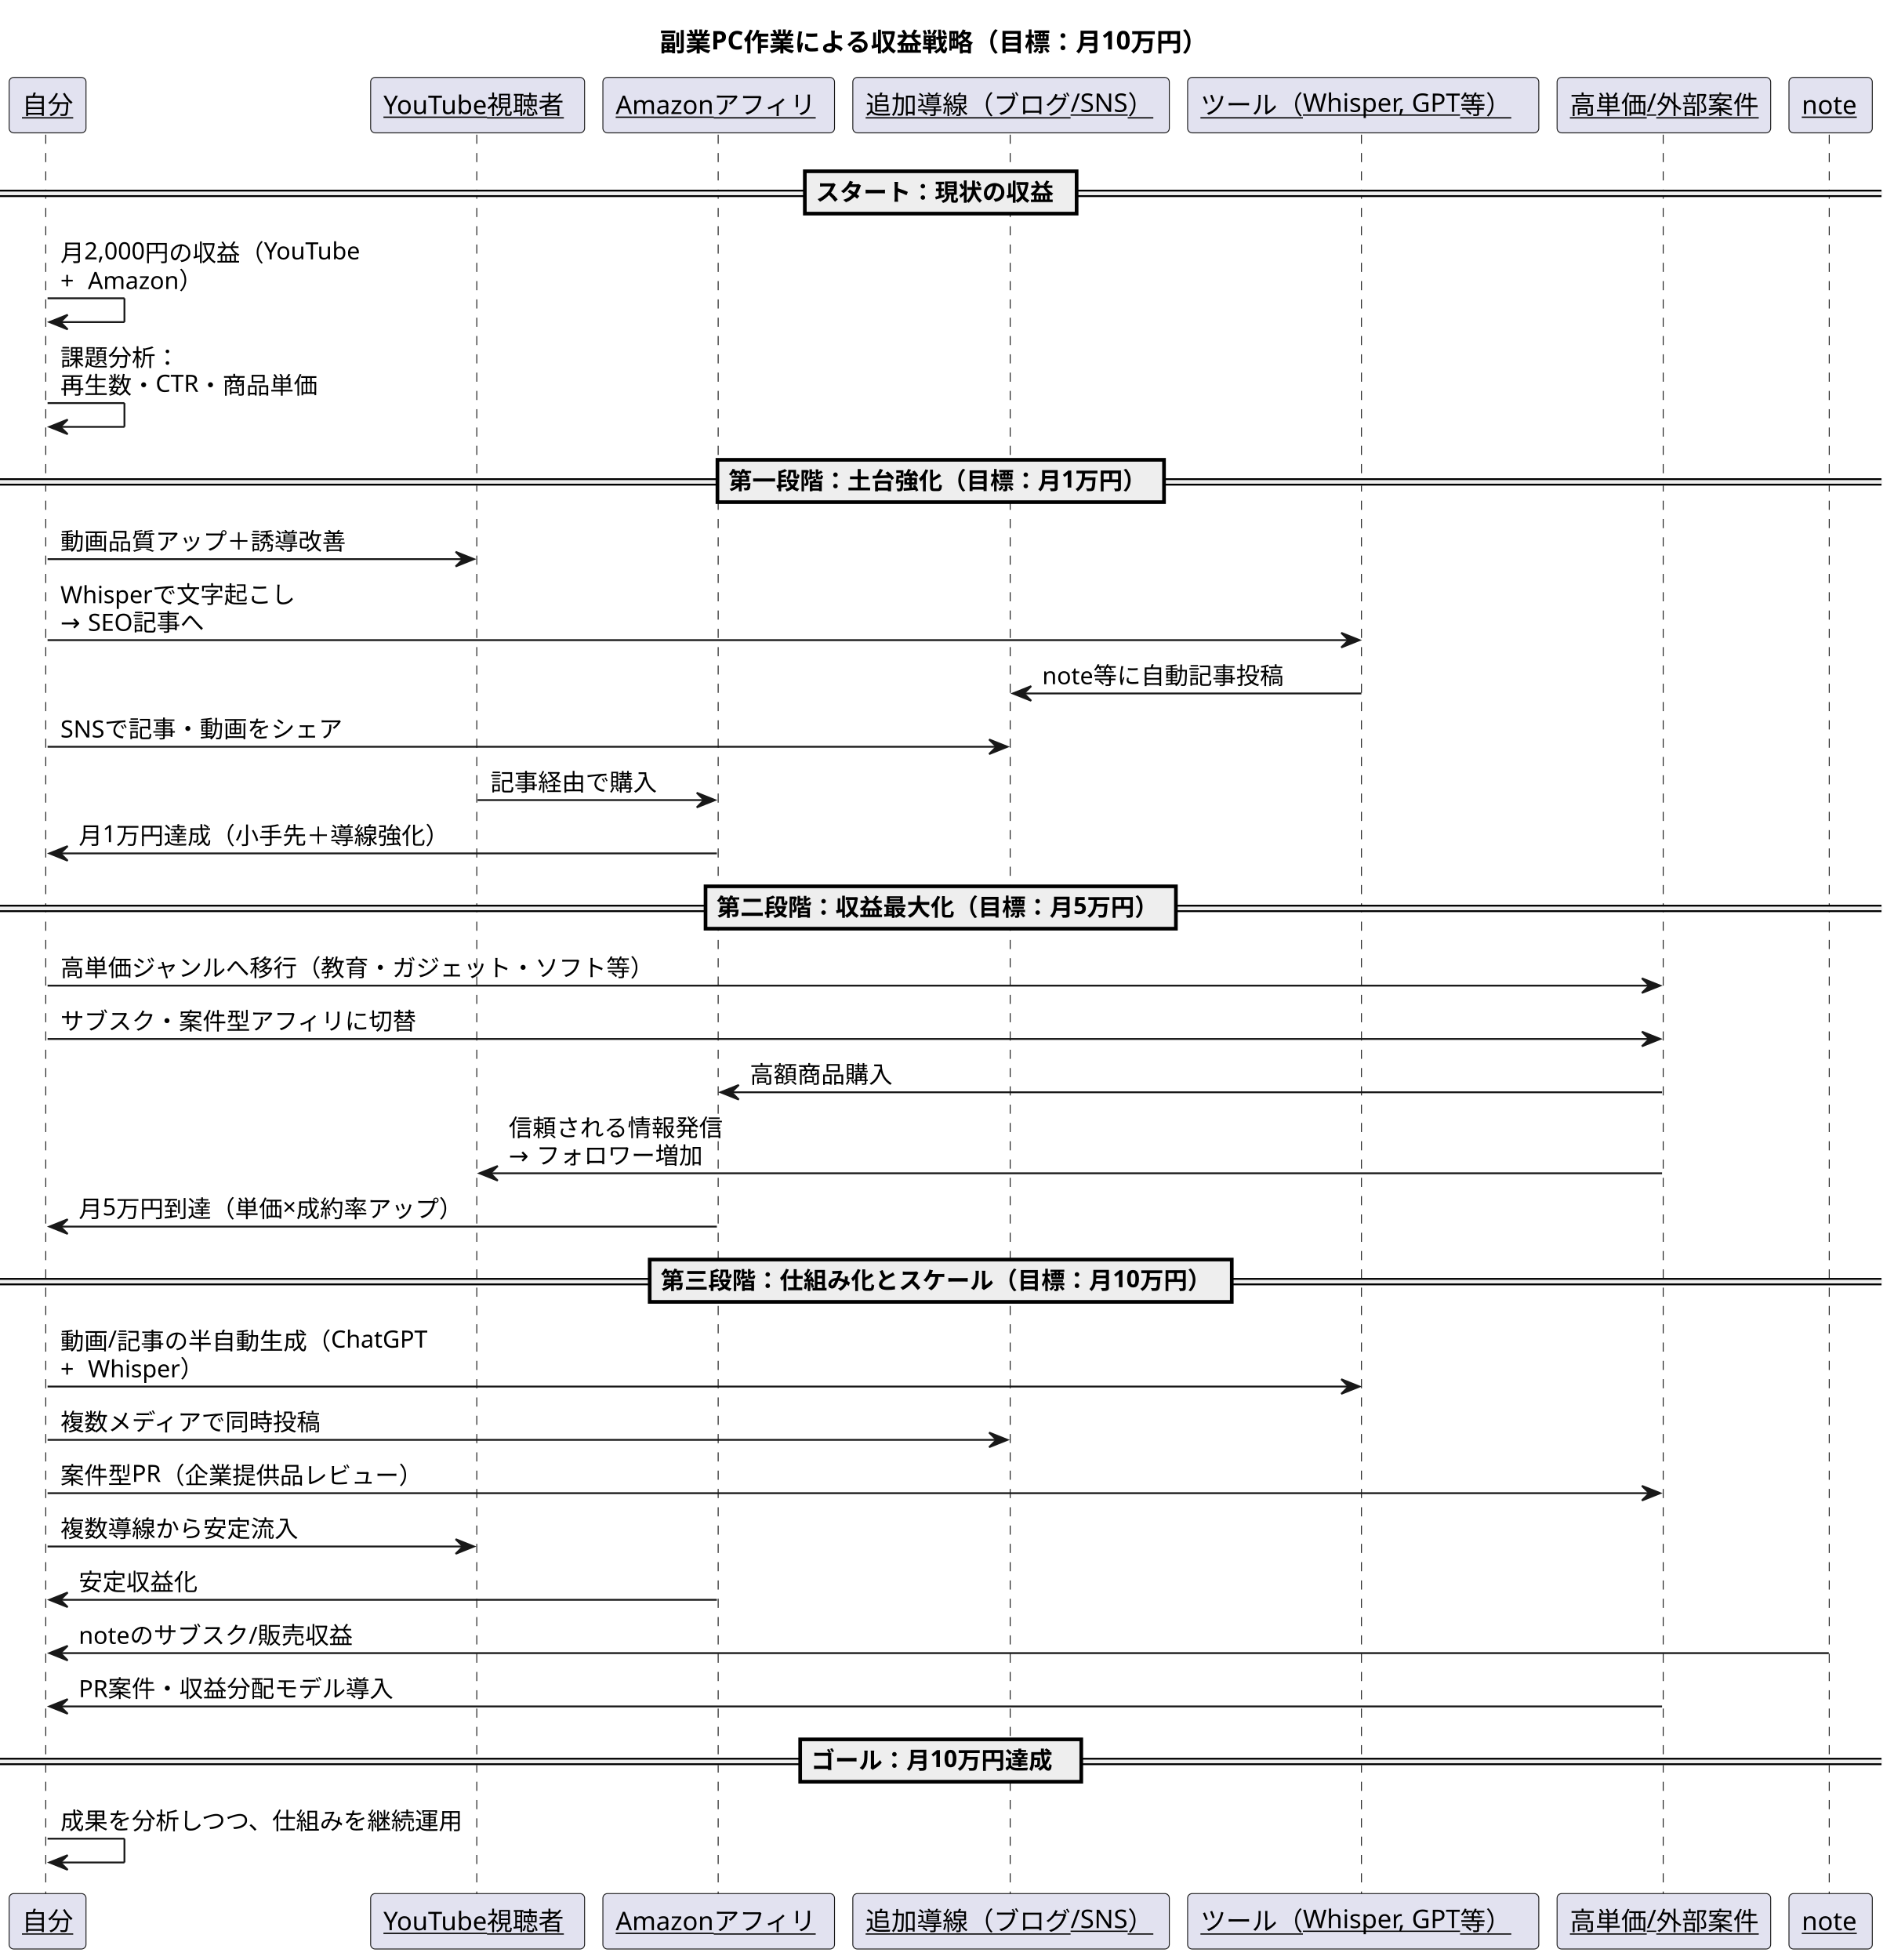
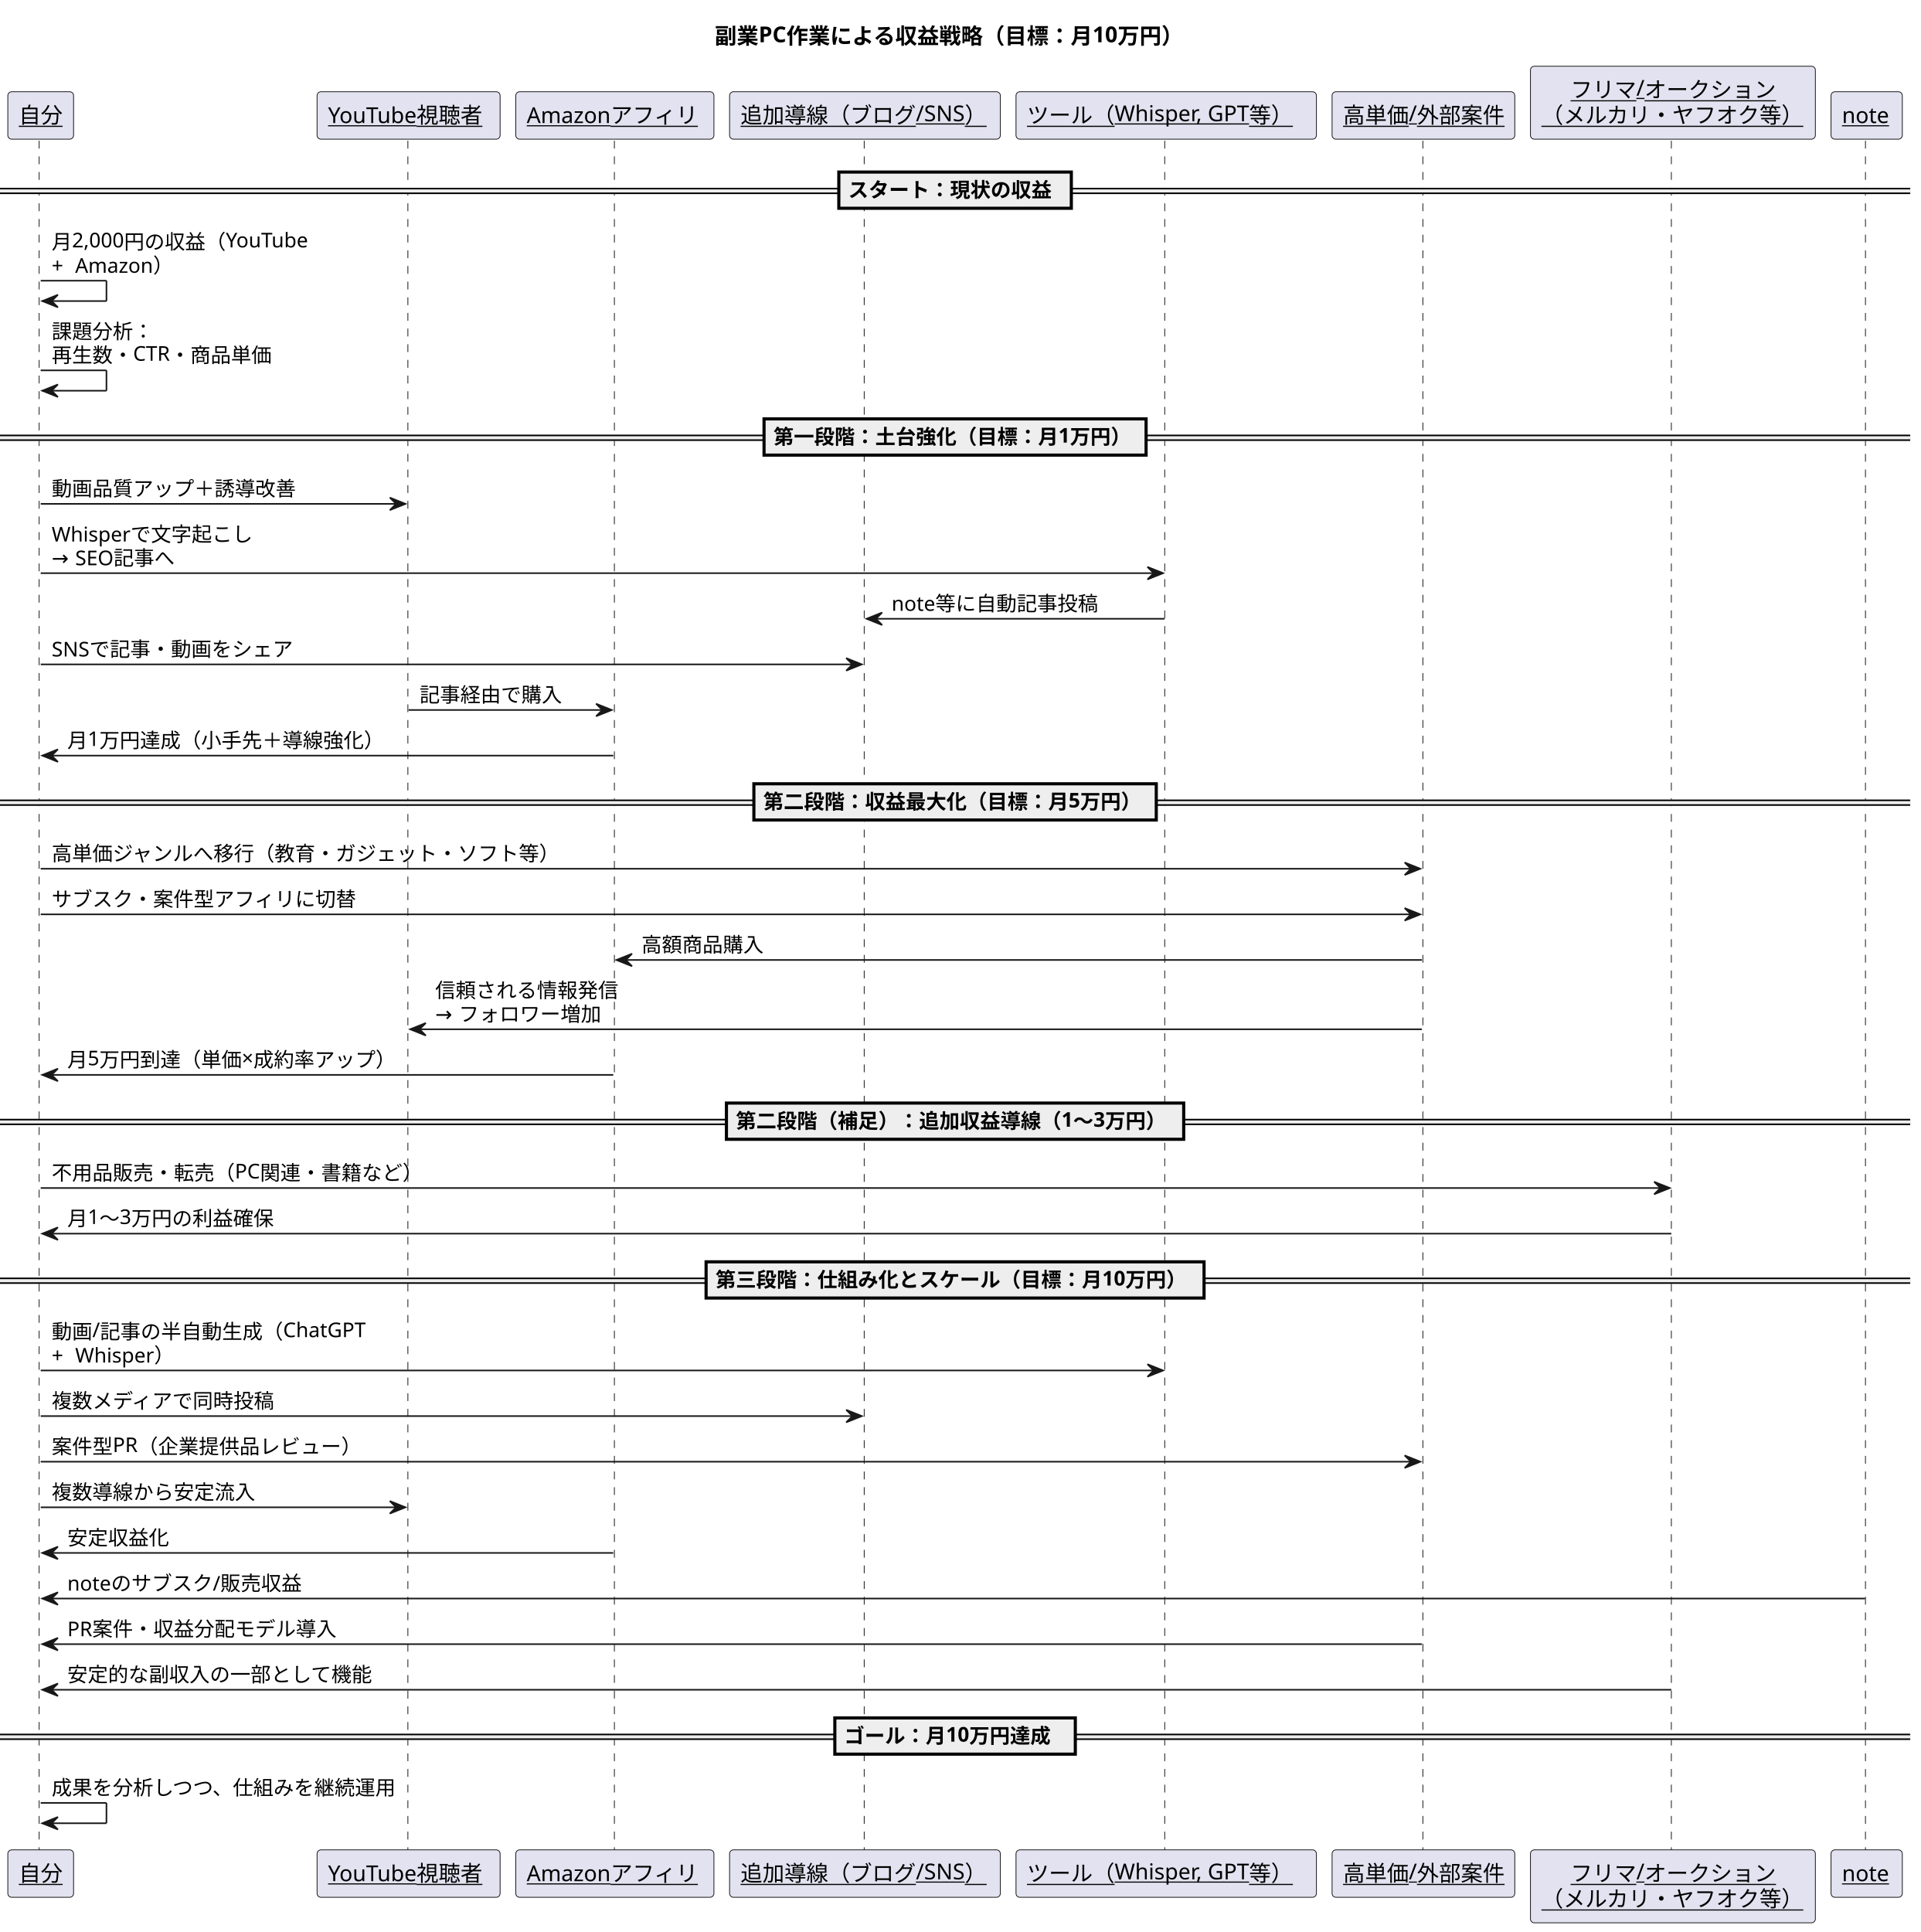
- <svg xmlns="http://www.w3.org/2000/svg" contentStyleType="text/css" data-diagram-type="SEQUENCE" height="1071px" preserveAspectRatio="none" style="width:1035px;height:1071px;background:#FFFFFF;" version="1.1" viewBox="0 0 1035 1071" width="1035px" zoomAndPan="magnify">
+ <svg xmlns="http://www.w3.org/2000/svg" contentStyleType="text/css" data-diagram-type="SEQUENCE" height="1234px" preserveAspectRatio="none" style="width:1227px;height:1234px;background:#FFFFFF;" version="1.1" viewBox="0 0 1227 1234" width="1227px" zoomAndPan="magnify">
  <defs />
  <g>
-     <text fill="#000000" font-family="sans-serif" font-size="14" font-weight="bold" lengthAdjust="spacing" textLength="306.016" x="360.57" y="27.995">副業PC作業による収益戦略（目標：月10万円）</text>
-     <g>
-       <rect fill="#000000" fill-opacity="0" height="962.117" width="8" x="22" y="73.594" />
-       <line style="stroke:#181818;stroke-width:0.5;stroke-dasharray:5.0,5.0;" x1="25" x2="25" y1="73.594" y2="1035.711" />
-     </g>
-     <g>
-       <rect fill="#000000" fill-opacity="0" height="962.117" width="8" x="257" y="73.594" />
-       <line style="stroke:#181818;stroke-width:0.5;stroke-dasharray:5.0,5.0;" x1="260.543" x2="260.543" y1="73.594" y2="1035.711" />
-     </g>
-     <g>
-       <rect fill="#000000" fill-opacity="0" height="962.117" width="8" x="388.748" y="73.594" />
-       <line style="stroke:#181818;stroke-width:0.5;stroke-dasharray:5.0,5.0;" x1="392.458" x2="392.458" y1="73.594" y2="1035.711" />
-     </g>
-     <g>
-       <rect fill="#000000" fill-opacity="0" height="962.117" width="8" x="548.52" y="73.594" />
-       <line style="stroke:#181818;stroke-width:0.5;stroke-dasharray:5.0,5.0;" x1="552.038" x2="552.038" y1="73.594" y2="1035.711" />
-     </g>
-     <g>
-       <rect fill="#000000" fill-opacity="0" height="962.117" width="8" x="740.95" y="73.594" />
-       <line style="stroke:#181818;stroke-width:0.5;stroke-dasharray:5.0,5.0;" x1="744.001" x2="744.001" y1="73.594" y2="1035.711" />
-     </g>
-     <g>
-       <rect fill="#000000" fill-opacity="0" height="962.117" width="8" x="905.257" y="73.594" />
-       <line style="stroke:#181818;stroke-width:0.5;stroke-dasharray:5.0,5.0;" x1="908.899" x2="908.899" y1="73.594" y2="1035.711" />
-     </g>
-     <g>
-       <rect fill="#000000" fill-opacity="0" height="962.117" width="8" x="996.386" y="73.594" />
-       <line style="stroke:#181818;stroke-width:0.5;stroke-dasharray:5.0,5.0;" x1="999.615" x2="999.615" y1="73.594" y2="1035.711" />
+     <text fill="#000000" font-family="sans-serif" font-size="14" font-weight="bold" lengthAdjust="spacing" textLength="306.016" x="456.57" y="27.995">副業PC作業による収益戦略（目標：月10万円）</text>
+     <g>
+       <rect fill="#000000" fill-opacity="0" height="1092.648" width="8" x="22" y="89.891" />
+       <line style="stroke:#181818;stroke-width:0.5;stroke-dasharray:5.0,5.0;" x1="25" x2="25" y1="89.891" y2="1182.539" />
+     </g>
+     <g>
+       <rect fill="#000000" fill-opacity="0" height="1092.648" width="8" x="257" y="89.891" />
+       <line style="stroke:#181818;stroke-width:0.5;stroke-dasharray:5.0,5.0;" x1="260.543" x2="260.543" y1="89.891" y2="1182.539" />
+     </g>
+     <g>
+       <rect fill="#000000" fill-opacity="0" height="1092.648" width="8" x="388.748" y="89.891" />
+       <line style="stroke:#181818;stroke-width:0.5;stroke-dasharray:5.0,5.0;" x1="392.458" x2="392.458" y1="89.891" y2="1182.539" />
+     </g>
+     <g>
+       <rect fill="#000000" fill-opacity="0" height="1092.648" width="8" x="548.52" y="89.891" />
+       <line style="stroke:#181818;stroke-width:0.5;stroke-dasharray:5.0,5.0;" x1="552.038" x2="552.038" y1="89.891" y2="1182.539" />
+     </g>
+     <g>
+       <rect fill="#000000" fill-opacity="0" height="1092.648" width="8" x="740.95" y="89.891" />
+       <line style="stroke:#181818;stroke-width:0.5;stroke-dasharray:5.0,5.0;" x1="744.001" x2="744.001" y1="89.891" y2="1182.539" />
+     </g>
+     <g>
+       <rect fill="#000000" fill-opacity="0" height="1092.648" width="8" x="905.257" y="89.891" />
+       <line style="stroke:#181818;stroke-width:0.5;stroke-dasharray:5.0,5.0;" x1="908.899" x2="908.899" y1="89.891" y2="1182.539" />
+     </g>
+     <g>
+       <rect fill="#000000" fill-opacity="0" height="1092.648" width="8" x="1064.615" y="89.891" />
+       <line style="stroke:#181818;stroke-width:0.5;stroke-dasharray:5.0,5.0;" x1="1067.615" x2="1067.615" y1="89.891" y2="1182.539" />
+     </g>
+     <g>
+       <rect fill="#000000" fill-opacity="0" height="1092.648" width="8" x="1188.385" y="89.891" />
+       <line style="stroke:#181818;stroke-width:0.5;stroke-dasharray:5.0,5.0;" x1="1191.614" x2="1191.614" y1="89.891" y2="1182.539" />
    </g>
    <g class="participant participant-head" data-participant="Me">
-       <rect fill="#E2E2F0" height="30.297" rx="2.5" ry="2.5" style="stroke:#181818;stroke-width:0.5;" width="42" x="5" y="42.297" />
-       <text fill="#000000" font-family="sans-serif" font-size="14" lengthAdjust="spacing" text-decoration="underline" textLength="28" x="12" y="62.292">自分</text>
+       <rect fill="#E2E2F0" height="30.297" rx="2.5" ry="2.5" style="stroke:#181818;stroke-width:0.5;" width="42" x="5" y="58.594" />
+       <text fill="#000000" font-family="sans-serif" font-size="14" lengthAdjust="spacing" text-decoration="underline" textLength="28" x="12" y="78.589">自分</text>
    </g>
    <g class="participant participant-tail" data-participant="Me">
-       <rect fill="#E2E2F0" height="30.297" rx="2.5" ry="2.5" style="stroke:#181818;stroke-width:0.5;" width="42" x="5" y="1034.711" />
-       <text fill="#000000" font-family="sans-serif" font-size="14" lengthAdjust="spacing" text-decoration="underline" textLength="28" x="12" y="1054.706">自分</text>
+       <rect fill="#E2E2F0" height="30.297" rx="2.5" ry="2.5" style="stroke:#181818;stroke-width:0.5;" width="42" x="5" y="1181.539" />
+       <text fill="#000000" font-family="sans-serif" font-size="14" lengthAdjust="spacing" text-decoration="underline" textLength="28" x="12" y="1201.534">自分</text>
    </g>
    <g class="participant participant-head" data-participant="Viewer">
-       <rect fill="#E2E2F0" height="30.297" rx="2.5" ry="2.5" style="stroke:#181818;stroke-width:0.5;" width="116.915" x="202.543" y="42.297" />
-       <text fill="#000000" font-family="sans-serif" font-size="14" lengthAdjust="spacing" text-decoration="underline" textLength="102.915" x="209.543" y="62.292">YouTube視聴者</text>
+       <rect fill="#E2E2F0" height="30.297" rx="2.5" ry="2.5" style="stroke:#181818;stroke-width:0.5;" width="116.915" x="202.543" y="58.594" />
+       <text fill="#000000" font-family="sans-serif" font-size="14" lengthAdjust="spacing" text-decoration="underline" textLength="102.915" x="209.543" y="78.589">YouTube視聴者</text>
    </g>
    <g class="participant participant-tail" data-participant="Viewer">
-       <rect fill="#E2E2F0" height="30.297" rx="2.5" ry="2.5" style="stroke:#181818;stroke-width:0.5;" width="116.915" x="202.543" y="1034.711" />
-       <text fill="#000000" font-family="sans-serif" font-size="14" lengthAdjust="spacing" text-decoration="underline" textLength="102.915" x="209.543" y="1054.706">YouTube視聴者</text>
+       <rect fill="#E2E2F0" height="30.297" rx="2.5" ry="2.5" style="stroke:#181818;stroke-width:0.5;" width="116.915" x="202.543" y="1181.539" />
+       <text fill="#000000" font-family="sans-serif" font-size="14" lengthAdjust="spacing" text-decoration="underline" textLength="102.915" x="209.543" y="1201.534">YouTube視聴者</text>
    </g>
    <g class="participant participant-head" data-participant="Amazon">
-       <rect fill="#E2E2F0" height="30.297" rx="2.5" ry="2.5" style="stroke:#181818;stroke-width:0.5;" width="126.581" x="329.458" y="42.297" />
-       <text fill="#000000" font-family="sans-serif" font-size="14" lengthAdjust="spacing" text-decoration="underline" textLength="112.581" x="336.458" y="62.292">Amazonアフィリ</text>
+       <rect fill="#E2E2F0" height="30.297" rx="2.5" ry="2.5" style="stroke:#181818;stroke-width:0.5;" width="126.581" x="329.458" y="58.594" />
+       <text fill="#000000" font-family="sans-serif" font-size="14" lengthAdjust="spacing" text-decoration="underline" textLength="112.581" x="336.458" y="78.589">Amazonアフィリ</text>
    </g>
    <g class="participant participant-tail" data-participant="Amazon">
-       <rect fill="#E2E2F0" height="30.297" rx="2.5" ry="2.5" style="stroke:#181818;stroke-width:0.5;" width="126.581" x="329.458" y="1034.711" />
-       <text fill="#000000" font-family="sans-serif" font-size="14" lengthAdjust="spacing" text-decoration="underline" textLength="112.581" x="336.458" y="1054.706">Amazonアフィリ</text>
+       <rect fill="#E2E2F0" height="30.297" rx="2.5" ry="2.5" style="stroke:#181818;stroke-width:0.5;" width="126.581" x="329.458" y="1181.539" />
+       <text fill="#000000" font-family="sans-serif" font-size="14" lengthAdjust="spacing" text-decoration="underline" textLength="112.581" x="336.458" y="1201.534">Amazonアフィリ</text>
    </g>
    <g class="participant participant-head" data-participant="Channels">
-       <rect fill="#E2E2F0" height="30.297" rx="2.5" ry="2.5" style="stroke:#181818;stroke-width:0.5;" width="172.962" x="466.038" y="42.297" />
-       <text fill="#000000" font-family="sans-serif" font-size="14" lengthAdjust="spacing" text-decoration="underline" textLength="158.962" x="473.038" y="62.292">追加導線（ブログ/SNS）</text>
+       <rect fill="#E2E2F0" height="30.297" rx="2.5" ry="2.5" style="stroke:#181818;stroke-width:0.5;" width="172.962" x="466.038" y="58.594" />
+       <text fill="#000000" font-family="sans-serif" font-size="14" lengthAdjust="spacing" text-decoration="underline" textLength="158.962" x="473.038" y="78.589">追加導線（ブログ/SNS）</text>
    </g>
    <g class="participant participant-tail" data-participant="Channels">
-       <rect fill="#E2E2F0" height="30.297" rx="2.5" ry="2.5" style="stroke:#181818;stroke-width:0.5;" width="172.962" x="466.038" y="1034.711" />
-       <text fill="#000000" font-family="sans-serif" font-size="14" lengthAdjust="spacing" text-decoration="underline" textLength="158.962" x="473.038" y="1054.706">追加導線（ブログ/SNS）</text>
+       <rect fill="#E2E2F0" height="30.297" rx="2.5" ry="2.5" style="stroke:#181818;stroke-width:0.5;" width="172.962" x="466.038" y="1181.539" />
+       <text fill="#000000" font-family="sans-serif" font-size="14" lengthAdjust="spacing" text-decoration="underline" textLength="158.962" x="473.038" y="1201.534">追加導線（ブログ/SNS）</text>
    </g>
    <g class="participant participant-head" data-participant="Tools">
-       <rect fill="#E2E2F0" height="30.297" rx="2.5" ry="2.5" style="stroke:#181818;stroke-width:0.5;" width="191.898" x="649.001" y="42.297" />
-       <text fill="#000000" font-family="sans-serif" font-size="14" lengthAdjust="spacing" text-decoration="underline" textLength="177.898" x="656.001" y="62.292">ツール（Whisper, GPT等）</text>
+       <rect fill="#E2E2F0" height="30.297" rx="2.5" ry="2.5" style="stroke:#181818;stroke-width:0.5;" width="191.898" x="649.001" y="58.594" />
+       <text fill="#000000" font-family="sans-serif" font-size="14" lengthAdjust="spacing" text-decoration="underline" textLength="177.898" x="656.001" y="78.589">ツール（Whisper, GPT等）</text>
    </g>
    <g class="participant participant-tail" data-participant="Tools">
-       <rect fill="#E2E2F0" height="30.297" rx="2.5" ry="2.5" style="stroke:#181818;stroke-width:0.5;" width="191.898" x="649.001" y="1034.711" />
-       <text fill="#000000" font-family="sans-serif" font-size="14" lengthAdjust="spacing" text-decoration="underline" textLength="177.898" x="656.001" y="1054.706">ツール（Whisper, GPT等）</text>
+       <rect fill="#E2E2F0" height="30.297" rx="2.5" ry="2.5" style="stroke:#181818;stroke-width:0.5;" width="191.898" x="649.001" y="1181.539" />
+       <text fill="#000000" font-family="sans-serif" font-size="14" lengthAdjust="spacing" text-decoration="underline" textLength="177.898" x="656.001" y="1201.534">ツール（Whisper, GPT等）</text>
    </g>
    <g class="participant participant-head" data-participant="Expansion">
-       <rect fill="#E2E2F0" height="30.297" rx="2.5" ry="2.5" style="stroke:#181818;stroke-width:0.5;" width="116.716" x="850.899" y="42.297" />
-       <text fill="#000000" font-family="sans-serif" font-size="14" lengthAdjust="spacing" text-decoration="underline" textLength="102.716" x="857.899" y="62.292">高単価/外部案件</text>
+       <rect fill="#E2E2F0" height="30.297" rx="2.5" ry="2.5" style="stroke:#181818;stroke-width:0.5;" width="116.716" x="850.899" y="58.594" />
+       <text fill="#000000" font-family="sans-serif" font-size="14" lengthAdjust="spacing" text-decoration="underline" textLength="102.716" x="857.899" y="78.589">高単価/外部案件</text>
    </g>
    <g class="participant participant-tail" data-participant="Expansion">
-       <rect fill="#E2E2F0" height="30.297" rx="2.5" ry="2.5" style="stroke:#181818;stroke-width:0.5;" width="116.716" x="850.899" y="1034.711" />
-       <text fill="#000000" font-family="sans-serif" font-size="14" lengthAdjust="spacing" text-decoration="underline" textLength="102.716" x="857.899" y="1054.706">高単価/外部案件</text>
+       <rect fill="#E2E2F0" height="30.297" rx="2.5" ry="2.5" style="stroke:#181818;stroke-width:0.5;" width="116.716" x="850.899" y="1181.539" />
+       <text fill="#000000" font-family="sans-serif" font-size="14" lengthAdjust="spacing" text-decoration="underline" textLength="102.716" x="857.899" y="1201.534">高単価/外部案件</text>
+     </g>
+     <g class="participant participant-head" data-participant="FleaMarket">
+       <rect fill="#E2E2F0" height="46.594" rx="2.5" ry="2.5" style="stroke:#181818;stroke-width:0.5;" width="181.999" x="977.615" y="42.297" />
+       <text fill="#000000" font-family="sans-serif" font-size="14" lengthAdjust="spacing" text-decoration="underline" textLength="130.716" x="1003.257" y="62.292">フリマ/オークション</text>
+       <text fill="#000000" font-family="sans-serif" font-size="14" lengthAdjust="spacing" text-decoration="underline" textLength="167.999" x="984.615" y="78.589">（メルカリ・ヤフオク等）</text>
+     </g>
+     <g class="participant participant-tail" data-participant="FleaMarket">
+       <rect fill="#E2E2F0" height="46.594" rx="2.5" ry="2.5" style="stroke:#181818;stroke-width:0.5;" width="181.999" x="977.615" y="1181.539" />
+       <text fill="#000000" font-family="sans-serif" font-size="14" lengthAdjust="spacing" text-decoration="underline" textLength="130.716" x="1003.257" y="1201.534">フリマ/オークション</text>
+       <text fill="#000000" font-family="sans-serif" font-size="14" lengthAdjust="spacing" text-decoration="underline" textLength="167.999" x="984.615" y="1217.831">（メルカリ・ヤフオク等）</text>
    </g>
    <g class="participant participant-head" data-participant="note">
-       <rect fill="#E2E2F0" height="30.297" rx="2.5" ry="2.5" style="stroke:#181818;stroke-width:0.5;" width="45.541" x="977.615" y="42.297" />
-       <text fill="#000000" font-family="sans-serif" font-size="14" lengthAdjust="spacing" text-decoration="underline" textLength="31.541" x="984.615" y="62.292">note</text>
+       <rect fill="#E2E2F0" height="30.297" rx="2.5" ry="2.5" style="stroke:#181818;stroke-width:0.5;" width="45.541" x="1169.614" y="58.594" />
+       <text fill="#000000" font-family="sans-serif" font-size="14" lengthAdjust="spacing" text-decoration="underline" textLength="31.541" x="1176.614" y="78.589">note</text>
    </g>
    <g class="participant participant-tail" data-participant="note">
-       <rect fill="#E2E2F0" height="30.297" rx="2.5" ry="2.5" style="stroke:#181818;stroke-width:0.5;" width="45.541" x="977.615" y="1034.711" />
-       <text fill="#000000" font-family="sans-serif" font-size="14" lengthAdjust="spacing" text-decoration="underline" textLength="31.541" x="984.615" y="1054.706">note</text>
-     </g>
-     <rect fill="#EEEEEE" height="3" style="stroke:#EEEEEE;stroke-width:1;" width="1028.156" x="0" y="104.16" />
-     <line style="stroke:#000000;stroke-width:1;" x1="0" x2="1028.156" y1="104.16" y2="104.16" />
-     <line style="stroke:#000000;stroke-width:1;" x1="0" x2="1028.156" y1="107.16" y2="107.16" />
-     <rect fill="#EEEEEE" height="23.133" style="stroke:#000000;stroke-width:2;" width="148.526" x="439.815" y="93.594" />
-     <text fill="#000000" font-family="sans-serif" font-size="13" font-weight="bold" lengthAdjust="spacing" textLength="130" x="445.815" y="109.661">スタート：現状の収益</text>
+       <rect fill="#E2E2F0" height="30.297" rx="2.5" ry="2.5" style="stroke:#181818;stroke-width:0.5;" width="45.541" x="1169.614" y="1181.539" />
+       <text fill="#000000" font-family="sans-serif" font-size="14" lengthAdjust="spacing" text-decoration="underline" textLength="31.541" x="1176.614" y="1201.534">note</text>
+     </g>
+     <rect fill="#EEEEEE" height="3" style="stroke:#EEEEEE;stroke-width:1;" width="1220.156" x="0" y="120.457" />
+     <line style="stroke:#000000;stroke-width:1;" x1="0" x2="1220.156" y1="120.457" y2="120.457" />
+     <line style="stroke:#000000;stroke-width:1;" x1="0" x2="1220.156" y1="123.457" y2="123.457" />
+     <rect fill="#EEEEEE" height="23.133" style="stroke:#000000;stroke-width:2;" width="148.526" x="535.815" y="109.891" />
+     <text fill="#000000" font-family="sans-serif" font-size="13" font-weight="bold" lengthAdjust="spacing" textLength="130" x="541.815" y="125.957">スタート：現状の収益</text>
    <g class="message" data-participant-1="Me" data-participant-2="Me">
-       <line style="stroke:#181818;stroke-width:1;" x1="26" x2="68" y1="162.992" y2="162.992" />
-       <line style="stroke:#181818;stroke-width:1;" x1="68" x2="68" y1="162.992" y2="175.992" />
-       <line style="stroke:#181818;stroke-width:1;" x1="27" x2="68" y1="175.992" y2="175.992" />
-       <polygon fill="#181818" points="37,171.992,27,175.992,37,179.992,33,175.992" style="stroke:#181818;stroke-width:1;" />
-       <text fill="#000000" font-family="sans-serif" font-size="13" lengthAdjust="spacing" textLength="171.78" x="33" y="142.793">月2,000円の収益（YouTube</text>
-       <text fill="#000000" font-family="sans-serif" font-size="13" lengthAdjust="spacing" textLength="10.893" x="33" y="157.926">+</text>
-       <text fill="#000000" font-family="sans-serif" font-size="13" lengthAdjust="spacing" textLength="4.132" x="43.892" y="157.926"> </text>
-       <text fill="#000000" font-family="sans-serif" font-size="13" lengthAdjust="spacing" textLength="65.54" x="48.025" y="157.926">Amazon）</text>
+       <line style="stroke:#181818;stroke-width:1;" x1="26" x2="68" y1="179.289" y2="179.289" />
+       <line style="stroke:#181818;stroke-width:1;" x1="68" x2="68" y1="179.289" y2="192.289" />
+       <line style="stroke:#181818;stroke-width:1;" x1="27" x2="68" y1="192.289" y2="192.289" />
+       <polygon fill="#181818" points="37,188.289,27,192.289,37,196.289,33,192.289" style="stroke:#181818;stroke-width:1;" />
+       <text fill="#000000" font-family="sans-serif" font-size="13" lengthAdjust="spacing" textLength="171.78" x="33" y="159.09">月2,000円の収益（YouTube</text>
+       <text fill="#000000" font-family="sans-serif" font-size="13" lengthAdjust="spacing" textLength="10.893" x="33" y="174.223">+</text>
+       <text fill="#000000" font-family="sans-serif" font-size="13" lengthAdjust="spacing" textLength="4.132" x="43.892" y="174.223"> </text>
+       <text fill="#000000" font-family="sans-serif" font-size="13" lengthAdjust="spacing" textLength="65.54" x="48.025" y="174.223">Amazon）</text>
    </g>
    <g class="message" data-participant-1="Me" data-participant-2="Me">
-       <line style="stroke:#181818;stroke-width:1;" x1="26" x2="68" y1="220.258" y2="220.258" />
-       <line style="stroke:#181818;stroke-width:1;" x1="68" x2="68" y1="220.258" y2="233.258" />
-       <line style="stroke:#181818;stroke-width:1;" x1="27" x2="68" y1="233.258" y2="233.258" />
-       <polygon fill="#181818" points="37,229.258,27,233.258,37,237.258,33,233.258" style="stroke:#181818;stroke-width:1;" />
-       <text fill="#000000" font-family="sans-serif" font-size="13" lengthAdjust="spacing" textLength="65" x="33" y="200.059">課題分析：</text>
-       <text fill="#000000" font-family="sans-serif" font-size="13" lengthAdjust="spacing" textLength="143.051" x="33" y="215.192">再生数・CTR・商品単価</text>
-     </g>
-     <rect fill="#EEEEEE" height="3" style="stroke:#EEEEEE;stroke-width:1;" width="1028.156" x="0" y="261.824" />
-     <line style="stroke:#000000;stroke-width:1;" x1="0" x2="1028.156" y1="261.824" y2="261.824" />
-     <line style="stroke:#000000;stroke-width:1;" x1="0" x2="1028.156" y1="264.824" y2="264.824" />
-     <rect fill="#EEEEEE" height="23.133" style="stroke:#000000;stroke-width:2;" width="244.046" x="392.055" y="251.258" />
-     <text fill="#000000" font-family="sans-serif" font-size="13" font-weight="bold" lengthAdjust="spacing" textLength="230.046" x="398.055" y="267.325">第一段階：土台強化（目標：月1万円）</text>
+       <line style="stroke:#181818;stroke-width:1;" x1="26" x2="68" y1="236.555" y2="236.555" />
+       <line style="stroke:#181818;stroke-width:1;" x1="68" x2="68" y1="236.555" y2="249.555" />
+       <line style="stroke:#181818;stroke-width:1;" x1="27" x2="68" y1="249.555" y2="249.555" />
+       <polygon fill="#181818" points="37,245.555,27,249.555,37,253.555,33,249.555" style="stroke:#181818;stroke-width:1;" />
+       <text fill="#000000" font-family="sans-serif" font-size="13" lengthAdjust="spacing" textLength="65" x="33" y="216.356">課題分析：</text>
+       <text fill="#000000" font-family="sans-serif" font-size="13" lengthAdjust="spacing" textLength="143.051" x="33" y="231.489">再生数・CTR・商品単価</text>
+     </g>
+     <rect fill="#EEEEEE" height="3" style="stroke:#EEEEEE;stroke-width:1;" width="1220.156" x="0" y="278.121" />
+     <line style="stroke:#000000;stroke-width:1;" x1="0" x2="1220.156" y1="278.121" y2="278.121" />
+     <line style="stroke:#000000;stroke-width:1;" x1="0" x2="1220.156" y1="281.121" y2="281.121" />
+     <rect fill="#EEEEEE" height="23.133" style="stroke:#000000;stroke-width:2;" width="244.046" x="488.055" y="267.555" />
+     <text fill="#000000" font-family="sans-serif" font-size="13" font-weight="bold" lengthAdjust="spacing" textLength="230.046" x="494.055" y="283.622">第一段階：土台強化（目標：月1万円）</text>
    <g class="message" data-participant-1="Me" data-participant-2="Viewer">
-       <polygon fill="#181818" points="249,301.523,259,305.523,249,309.523,253,305.523" style="stroke:#181818;stroke-width:1;" />
-       <line style="stroke:#181818;stroke-width:1;" x1="26" x2="255" y1="305.523" y2="305.523" />
-       <text fill="#000000" font-family="sans-serif" font-size="13" lengthAdjust="spacing" textLength="156" x="33" y="300.457">動画品質アップ＋誘導改善</text>
+       <polygon fill="#181818" points="249,317.82,259,321.82,249,325.82,253,321.82" style="stroke:#181818;stroke-width:1;" />
+       <line style="stroke:#181818;stroke-width:1;" x1="26" x2="255" y1="321.82" y2="321.82" />
+       <text fill="#000000" font-family="sans-serif" font-size="13" lengthAdjust="spacing" textLength="156" x="33" y="316.754">動画品質アップ＋誘導改善</text>
    </g>
    <g class="message" data-participant-1="Me" data-participant-2="Tools">
-       <polygon fill="#181818" points="732.95,345.789,742.95,349.789,732.95,353.789,736.95,349.789" style="stroke:#181818;stroke-width:1;" />
-       <line style="stroke:#181818;stroke-width:1;" x1="26" x2="738.95" y1="349.789" y2="349.789" />
-       <text fill="#000000" font-family="sans-serif" font-size="13" lengthAdjust="spacing" textLength="131.073" x="33" y="329.59">Whisperで文字起こし</text>
-       <text fill="#000000" font-family="sans-serif" font-size="13" lengthAdjust="spacing" textLength="10.893" x="33" y="344.723">→</text>
-       <text fill="#000000" font-family="sans-serif" font-size="13" lengthAdjust="spacing" textLength="4.132" x="43.892" y="344.723"> </text>
-       <text fill="#000000" font-family="sans-serif" font-size="13" lengthAdjust="spacing" textLength="65.698" x="48.025" y="344.723">SEO記事へ</text>
+       <polygon fill="#181818" points="732.95,362.086,742.95,366.086,732.95,370.086,736.95,366.086" style="stroke:#181818;stroke-width:1;" />
+       <line style="stroke:#181818;stroke-width:1;" x1="26" x2="738.95" y1="366.086" y2="366.086" />
+       <text fill="#000000" font-family="sans-serif" font-size="13" lengthAdjust="spacing" textLength="131.073" x="33" y="345.887">Whisperで文字起こし</text>
+       <text fill="#000000" font-family="sans-serif" font-size="13" lengthAdjust="spacing" textLength="10.893" x="33" y="361.02">→</text>
+       <text fill="#000000" font-family="sans-serif" font-size="13" lengthAdjust="spacing" textLength="4.132" x="43.892" y="361.02"> </text>
+       <text fill="#000000" font-family="sans-serif" font-size="13" lengthAdjust="spacing" textLength="65.698" x="48.025" y="361.02">SEO記事へ</text>
    </g>
    <g class="message" data-participant-1="Tools" data-participant-2="Channels">
-       <polygon fill="#181818" points="563.52,374.922,553.52,378.922,563.52,382.922,559.52,378.922" style="stroke:#181818;stroke-width:1;" />
-       <line style="stroke:#181818;stroke-width:1;" x1="557.52" x2="743.95" y1="378.922" y2="378.922" />
-       <text fill="#000000" font-family="sans-serif" font-size="13" lengthAdjust="spacing" textLength="133.288" x="569.52" y="373.856">note等に自動記事投稿</text>
+       <polygon fill="#181818" points="563.52,391.219,553.52,395.219,563.52,399.219,559.52,395.219" style="stroke:#181818;stroke-width:1;" />
+       <line style="stroke:#181818;stroke-width:1;" x1="557.52" x2="743.95" y1="395.219" y2="395.219" />
+       <text fill="#000000" font-family="sans-serif" font-size="13" lengthAdjust="spacing" textLength="133.288" x="569.52" y="390.153">note等に自動記事投稿</text>
    </g>
    <g class="message" data-participant-1="Me" data-participant-2="Channels">
-       <polygon fill="#181818" points="540.52,404.055,550.52,408.055,540.52,412.055,544.52,408.055" style="stroke:#181818;stroke-width:1;" />
-       <line style="stroke:#181818;stroke-width:1;" x1="26" x2="546.52" y1="408.055" y2="408.055" />
-       <text fill="#000000" font-family="sans-serif" font-size="13" lengthAdjust="spacing" textLength="156.229" x="33" y="402.989">SNSで記事・動画をシェア</text>
+       <polygon fill="#181818" points="540.52,420.352,550.52,424.352,540.52,428.352,544.52,424.352" style="stroke:#181818;stroke-width:1;" />
+       <line style="stroke:#181818;stroke-width:1;" x1="26" x2="546.52" y1="424.352" y2="424.352" />
+       <text fill="#000000" font-family="sans-serif" font-size="13" lengthAdjust="spacing" textLength="156.229" x="33" y="419.286">SNSで記事・動画をシェア</text>
    </g>
    <g class="message" data-participant-1="Viewer" data-participant-2="Amazon">
-       <polygon fill="#181818" points="380.748,433.188,390.748,437.188,380.748,441.188,384.748,437.188" style="stroke:#181818;stroke-width:1;" />
-       <line style="stroke:#181818;stroke-width:1;" x1="261" x2="386.748" y1="437.188" y2="437.188" />
-       <text fill="#000000" font-family="sans-serif" font-size="13" lengthAdjust="spacing" textLength="91" x="268" y="432.122">記事経由で購入</text>
+       <polygon fill="#181818" points="380.748,449.484,390.748,453.484,380.748,457.484,384.748,453.484" style="stroke:#181818;stroke-width:1;" />
+       <line style="stroke:#181818;stroke-width:1;" x1="261" x2="386.748" y1="453.484" y2="453.484" />
+       <text fill="#000000" font-family="sans-serif" font-size="13" lengthAdjust="spacing" textLength="91" x="268" y="448.418">記事経由で購入</text>
    </g>
    <g class="message" data-participant-1="Amazon" data-participant-2="Me">
-       <polygon fill="#181818" points="37,462.32,27,466.32,37,470.32,33,466.32" style="stroke:#181818;stroke-width:1;" />
-       <line style="stroke:#181818;stroke-width:1;" x1="31" x2="391.748" y1="466.32" y2="466.32" />
-       <text fill="#000000" font-family="sans-serif" font-size="13" lengthAdjust="spacing" textLength="203.271" x="43" y="461.254">月1万円達成（小手先＋導線強化）</text>
-     </g>
-     <rect fill="#EEEEEE" height="3" style="stroke:#EEEEEE;stroke-width:1;" width="1028.156" x="0" y="494.887" />
-     <line style="stroke:#000000;stroke-width:1;" x1="0" x2="1028.156" y1="494.887" y2="494.887" />
-     <line style="stroke:#000000;stroke-width:1;" x1="0" x2="1028.156" y1="497.887" y2="497.887" />
-     <rect fill="#EEEEEE" height="23.133" style="stroke:#000000;stroke-width:2;" width="257.046" x="385.555" y="484.32" />
-     <text fill="#000000" font-family="sans-serif" font-size="13" font-weight="bold" lengthAdjust="spacing" textLength="243.046" x="391.555" y="500.387">第二段階：収益最大化（目標：月5万円）</text>
+       <polygon fill="#181818" points="37,478.617,27,482.617,37,486.617,33,482.617" style="stroke:#181818;stroke-width:1;" />
+       <line style="stroke:#181818;stroke-width:1;" x1="31" x2="391.748" y1="482.617" y2="482.617" />
+       <text fill="#000000" font-family="sans-serif" font-size="13" lengthAdjust="spacing" textLength="203.271" x="43" y="477.551">月1万円達成（小手先＋導線強化）</text>
+     </g>
+     <rect fill="#EEEEEE" height="3" style="stroke:#EEEEEE;stroke-width:1;" width="1220.156" x="0" y="511.184" />
+     <line style="stroke:#000000;stroke-width:1;" x1="0" x2="1220.156" y1="511.184" y2="511.184" />
+     <line style="stroke:#000000;stroke-width:1;" x1="0" x2="1220.156" y1="514.184" y2="514.184" />
+     <rect fill="#EEEEEE" height="23.133" style="stroke:#000000;stroke-width:2;" width="257.046" x="481.555" y="500.617" />
+     <text fill="#000000" font-family="sans-serif" font-size="13" font-weight="bold" lengthAdjust="spacing" textLength="243.046" x="487.555" y="516.684">第二段階：収益最大化（目標：月5万円）</text>
    <g class="message" data-participant-1="Me" data-participant-2="Expansion">
-       <polygon fill="#181818" points="897.257,534.586,907.257,538.586,897.257,542.586,901.257,538.586" style="stroke:#181818;stroke-width:1;" />
-       <line style="stroke:#181818;stroke-width:1;" x1="26" x2="903.257" y1="538.586" y2="538.586" />
-       <text fill="#000000" font-family="sans-serif" font-size="13" lengthAdjust="spacing" textLength="325" x="33" y="533.52">高単価ジャンルへ移行（教育・ガジェット・ソフト等）</text>
+       <polygon fill="#181818" points="897.257,550.883,907.257,554.883,897.257,558.883,901.257,554.883" style="stroke:#181818;stroke-width:1;" />
+       <line style="stroke:#181818;stroke-width:1;" x1="26" x2="903.257" y1="554.883" y2="554.883" />
+       <text fill="#000000" font-family="sans-serif" font-size="13" lengthAdjust="spacing" textLength="325" x="33" y="549.817">高単価ジャンルへ移行（教育・ガジェット・ソフト等）</text>
    </g>
    <g class="message" data-participant-1="Me" data-participant-2="Expansion">
-       <polygon fill="#181818" points="897.257,563.719,907.257,567.719,897.257,571.719,901.257,567.719" style="stroke:#181818;stroke-width:1;" />
-       <line style="stroke:#181818;stroke-width:1;" x1="26" x2="903.257" y1="567.719" y2="567.719" />
-       <text fill="#000000" font-family="sans-serif" font-size="13" lengthAdjust="spacing" textLength="195" x="33" y="562.653">サブスク・案件型アフィリに切替</text>
+       <polygon fill="#181818" points="897.257,580.016,907.257,584.016,897.257,588.016,901.257,584.016" style="stroke:#181818;stroke-width:1;" />
+       <line style="stroke:#181818;stroke-width:1;" x1="26" x2="903.257" y1="584.016" y2="584.016" />
+       <text fill="#000000" font-family="sans-serif" font-size="13" lengthAdjust="spacing" textLength="195" x="33" y="578.95">サブスク・案件型アフィリに切替</text>
    </g>
    <g class="message" data-participant-1="Expansion" data-participant-2="Amazon">
-       <polygon fill="#181818" points="403.748,592.852,393.748,596.852,403.748,600.852,399.748,596.852" style="stroke:#181818;stroke-width:1;" />
-       <line style="stroke:#181818;stroke-width:1;" x1="397.748" x2="908.257" y1="596.852" y2="596.852" />
-       <text fill="#000000" font-family="sans-serif" font-size="13" lengthAdjust="spacing" textLength="78" x="409.748" y="591.786">高額商品購入</text>
+       <polygon fill="#181818" points="403.748,609.148,393.748,613.148,403.748,617.148,399.748,613.148" style="stroke:#181818;stroke-width:1;" />
+       <line style="stroke:#181818;stroke-width:1;" x1="397.748" x2="908.257" y1="613.148" y2="613.148" />
+       <text fill="#000000" font-family="sans-serif" font-size="13" lengthAdjust="spacing" textLength="78" x="409.748" y="608.082">高額商品購入</text>
    </g>
    <g class="message" data-participant-1="Expansion" data-participant-2="Viewer">
-       <polygon fill="#181818" points="272,637.117,262,641.117,272,645.117,268,641.117" style="stroke:#181818;stroke-width:1;" />
-       <line style="stroke:#181818;stroke-width:1;" x1="266" x2="908.257" y1="641.117" y2="641.117" />
-       <text fill="#000000" font-family="sans-serif" font-size="13" lengthAdjust="spacing" textLength="117" x="278" y="620.918">信頼される情報発信</text>
-       <text fill="#000000" font-family="sans-serif" font-size="13" lengthAdjust="spacing" textLength="10.893" x="278" y="636.051">→</text>
-       <text fill="#000000" font-family="sans-serif" font-size="13" lengthAdjust="spacing" textLength="4.132" x="288.893" y="636.051"> </text>
-       <text fill="#000000" font-family="sans-serif" font-size="13" lengthAdjust="spacing" textLength="91" x="293.025" y="636.051">フォロワー増加</text>
+       <polygon fill="#181818" points="272,653.414,262,657.414,272,661.414,268,657.414" style="stroke:#181818;stroke-width:1;" />
+       <line style="stroke:#181818;stroke-width:1;" x1="266" x2="908.257" y1="657.414" y2="657.414" />
+       <text fill="#000000" font-family="sans-serif" font-size="13" lengthAdjust="spacing" textLength="117" x="278" y="637.215">信頼される情報発信</text>
+       <text fill="#000000" font-family="sans-serif" font-size="13" lengthAdjust="spacing" textLength="10.893" x="278" y="652.348">→</text>
+       <text fill="#000000" font-family="sans-serif" font-size="13" lengthAdjust="spacing" textLength="4.132" x="288.893" y="652.348"> </text>
+       <text fill="#000000" font-family="sans-serif" font-size="13" lengthAdjust="spacing" textLength="91" x="293.025" y="652.348">フォロワー増加</text>
    </g>
    <g class="message" data-participant-1="Amazon" data-participant-2="Me">
-       <polygon fill="#181818" points="37,666.25,27,670.25,37,674.25,33,670.25" style="stroke:#181818;stroke-width:1;" />
-       <line style="stroke:#181818;stroke-width:1;" x1="31" x2="391.748" y1="670.25" y2="670.25" />
-       <text fill="#000000" font-family="sans-serif" font-size="13" lengthAdjust="spacing" textLength="214.164" x="43" y="665.184">月5万円到達（単価×成約率アップ）</text>
-     </g>
-     <rect fill="#EEEEEE" height="3" style="stroke:#EEEEEE;stroke-width:1;" width="1028.156" x="0" y="698.816" />
-     <line style="stroke:#000000;stroke-width:1;" x1="0" x2="1028.156" y1="698.816" y2="698.816" />
-     <line style="stroke:#000000;stroke-width:1;" x1="0" x2="1028.156" y1="701.816" y2="701.816" />
-     <rect fill="#EEEEEE" height="23.133" style="stroke:#000000;stroke-width:2;" width="318.091" x="355.033" y="688.25" />
-     <text fill="#000000" font-family="sans-serif" font-size="13" font-weight="bold" lengthAdjust="spacing" textLength="304.091" x="361.033" y="704.317">第三段階：仕組み化とスケール（目標：月10万円）</text>
+       <polygon fill="#181818" points="37,682.547,27,686.547,37,690.547,33,686.547" style="stroke:#181818;stroke-width:1;" />
+       <line style="stroke:#181818;stroke-width:1;" x1="31" x2="391.748" y1="686.547" y2="686.547" />
+       <text fill="#000000" font-family="sans-serif" font-size="13" lengthAdjust="spacing" textLength="214.164" x="43" y="681.481">月5万円到達（単価×成約率アップ）</text>
+     </g>
+     <rect fill="#EEEEEE" height="3" style="stroke:#EEEEEE;stroke-width:1;" width="1220.156" x="0" y="715.113" />
+     <line style="stroke:#000000;stroke-width:1;" x1="0" x2="1220.156" y1="715.113" y2="715.113" />
+     <line style="stroke:#000000;stroke-width:1;" x1="0" x2="1220.156" y1="718.113" y2="718.113" />
+     <rect fill="#EEEEEE" height="23.133" style="stroke:#000000;stroke-width:2;" width="292.091" x="464.032" y="704.547" />
+     <text fill="#000000" font-family="sans-serif" font-size="13" font-weight="bold" lengthAdjust="spacing" textLength="278.091" x="470.032" y="720.614">第二段階（補足）：追加収益導線（1〜3万円）</text>
+     <g class="message" data-participant-1="Me" data-participant-2="FleaMarket">
+       <polygon fill="#181818" points="1056.615,754.812,1066.615,758.812,1056.615,762.812,1060.615,758.812" style="stroke:#181818;stroke-width:1;" />
+       <line style="stroke:#181818;stroke-width:1;" x1="26" x2="1062.615" y1="758.812" y2="758.812" />
+       <text fill="#000000" font-family="sans-serif" font-size="13" lengthAdjust="spacing" textLength="237.917" x="33" y="753.747">不用品販売・転売（PC関連・書籍など）</text>
+     </g>
+     <g class="message" data-participant-1="FleaMarket" data-participant-2="Me">
+       <polygon fill="#181818" points="37,783.945,27,787.945,37,791.945,33,787.945" style="stroke:#181818;stroke-width:1;" />
+       <line style="stroke:#181818;stroke-width:1;" x1="31" x2="1067.615" y1="787.945" y2="787.945" />
+       <text fill="#000000" font-family="sans-serif" font-size="13" lengthAdjust="spacing" textLength="133.542" x="43" y="782.879">月1〜3万円の利益確保</text>
+     </g>
+     <rect fill="#EEEEEE" height="3" style="stroke:#EEEEEE;stroke-width:1;" width="1220.156" x="0" y="816.512" />
+     <line style="stroke:#000000;stroke-width:1;" x1="0" x2="1220.156" y1="816.512" y2="816.512" />
+     <line style="stroke:#000000;stroke-width:1;" x1="0" x2="1220.156" y1="819.512" y2="819.512" />
+     <rect fill="#EEEEEE" height="23.133" style="stroke:#000000;stroke-width:2;" width="318.091" x="451.032" y="805.945" />
+     <text fill="#000000" font-family="sans-serif" font-size="13" font-weight="bold" lengthAdjust="spacing" textLength="304.091" x="457.032" y="822.012">第三段階：仕組み化とスケール（目標：月10万円）</text>
    <g class="message" data-participant-1="Me" data-participant-2="Tools">
-       <polygon fill="#181818" points="732.95,753.648,742.95,757.648,732.95,761.648,736.95,757.648" style="stroke:#181818;stroke-width:1;" />
-       <line style="stroke:#181818;stroke-width:1;" x1="26" x2="738.95" y1="757.648" y2="757.648" />
-       <text fill="#000000" font-family="sans-serif" font-size="13" lengthAdjust="spacing" textLength="203.614" x="33" y="737.45">動画/記事の半自動生成（ChatGPT</text>
-       <text fill="#000000" font-family="sans-serif" font-size="13" lengthAdjust="spacing" textLength="10.893" x="33" y="752.582">+</text>
-       <text fill="#000000" font-family="sans-serif" font-size="13" lengthAdjust="spacing" textLength="4.132" x="43.892" y="752.582"> </text>
-       <text fill="#000000" font-family="sans-serif" font-size="13" lengthAdjust="spacing" textLength="66.073" x="48.025" y="752.582">Whisper）</text>
+       <polygon fill="#181818" points="732.95,871.344,742.95,875.344,732.95,879.344,736.95,875.344" style="stroke:#181818;stroke-width:1;" />
+       <line style="stroke:#181818;stroke-width:1;" x1="26" x2="738.95" y1="875.344" y2="875.344" />
+       <text fill="#000000" font-family="sans-serif" font-size="13" lengthAdjust="spacing" textLength="203.614" x="33" y="855.145">動画/記事の半自動生成（ChatGPT</text>
+       <text fill="#000000" font-family="sans-serif" font-size="13" lengthAdjust="spacing" textLength="10.893" x="33" y="870.278">+</text>
+       <text fill="#000000" font-family="sans-serif" font-size="13" lengthAdjust="spacing" textLength="4.132" x="43.892" y="870.278"> </text>
+       <text fill="#000000" font-family="sans-serif" font-size="13" lengthAdjust="spacing" textLength="66.073" x="48.025" y="870.278">Whisper）</text>
    </g>
    <g class="message" data-participant-1="Me" data-participant-2="Channels">
-       <polygon fill="#181818" points="540.52,782.781,550.52,786.781,540.52,790.781,544.52,786.781" style="stroke:#181818;stroke-width:1;" />
-       <line style="stroke:#181818;stroke-width:1;" x1="26" x2="546.52" y1="786.781" y2="786.781" />
-       <text fill="#000000" font-family="sans-serif" font-size="13" lengthAdjust="spacing" textLength="143" x="33" y="781.715">複数メディアで同時投稿</text>
+       <polygon fill="#181818" points="540.52,900.477,550.52,904.477,540.52,908.477,544.52,904.477" style="stroke:#181818;stroke-width:1;" />
+       <line style="stroke:#181818;stroke-width:1;" x1="26" x2="546.52" y1="904.477" y2="904.477" />
+       <text fill="#000000" font-family="sans-serif" font-size="13" lengthAdjust="spacing" textLength="143" x="33" y="899.411">複数メディアで同時投稿</text>
    </g>
    <g class="message" data-participant-1="Me" data-participant-2="Expansion">
-       <polygon fill="#181818" points="897.257,811.914,907.257,815.914,897.257,819.914,901.257,815.914" style="stroke:#181818;stroke-width:1;" />
-       <line style="stroke:#181818;stroke-width:1;" x1="26" x2="903.257" y1="815.914" y2="815.914" />
-       <text fill="#000000" font-family="sans-serif" font-size="13" lengthAdjust="spacing" textLength="198.872" x="33" y="810.848">案件型PR（企業提供品レビュー）</text>
+       <polygon fill="#181818" points="897.257,929.609,907.257,933.609,897.257,937.609,901.257,933.609" style="stroke:#181818;stroke-width:1;" />
+       <line style="stroke:#181818;stroke-width:1;" x1="26" x2="903.257" y1="933.609" y2="933.609" />
+       <text fill="#000000" font-family="sans-serif" font-size="13" lengthAdjust="spacing" textLength="198.872" x="33" y="928.543">案件型PR（企業提供品レビュー）</text>
    </g>
    <g class="message" data-participant-1="Me" data-participant-2="Viewer">
-       <polygon fill="#181818" points="249,841.047,259,845.047,249,849.047,253,845.047" style="stroke:#181818;stroke-width:1;" />
-       <line style="stroke:#181818;stroke-width:1;" x1="26" x2="255" y1="845.047" y2="845.047" />
-       <text fill="#000000" font-family="sans-serif" font-size="13" lengthAdjust="spacing" textLength="130" x="33" y="839.981">複数導線から安定流入</text>
+       <polygon fill="#181818" points="249,958.742,259,962.742,249,966.742,253,962.742" style="stroke:#181818;stroke-width:1;" />
+       <line style="stroke:#181818;stroke-width:1;" x1="26" x2="255" y1="962.742" y2="962.742" />
+       <text fill="#000000" font-family="sans-serif" font-size="13" lengthAdjust="spacing" textLength="130" x="33" y="957.676">複数導線から安定流入</text>
    </g>
    <g class="message" data-participant-1="Amazon" data-participant-2="Me">
-       <polygon fill="#181818" points="37,870.18,27,874.18,37,878.18,33,874.18" style="stroke:#181818;stroke-width:1;" />
-       <line style="stroke:#181818;stroke-width:1;" x1="31" x2="391.748" y1="874.18" y2="874.18" />
-       <text fill="#000000" font-family="sans-serif" font-size="13" lengthAdjust="spacing" textLength="65" x="43" y="869.114">安定収益化</text>
+       <polygon fill="#181818" points="37,987.875,27,991.875,37,995.875,33,991.875" style="stroke:#181818;stroke-width:1;" />
+       <line style="stroke:#181818;stroke-width:1;" x1="31" x2="391.748" y1="991.875" y2="991.875" />
+       <text fill="#000000" font-family="sans-serif" font-size="13" lengthAdjust="spacing" textLength="65" x="43" y="986.809">安定収益化</text>
    </g>
    <g class="message" data-participant-1="note" data-participant-2="Me">
-       <polygon fill="#181818" points="37,899.312,27,903.312,37,907.312,33,903.312" style="stroke:#181818;stroke-width:1;" />
-       <line style="stroke:#181818;stroke-width:1;" x1="31" x2="999.386" y1="903.312" y2="903.312" />
-       <text fill="#000000" font-family="sans-serif" font-size="13" lengthAdjust="spacing" textLength="150.668" x="43" y="898.247">noteのサブスク/販売収益</text>
+       <polygon fill="#181818" points="37,1017.008,27,1021.008,37,1025.008,33,1021.008" style="stroke:#181818;stroke-width:1;" />
+       <line style="stroke:#181818;stroke-width:1;" x1="31" x2="1191.385" y1="1021.008" y2="1021.008" />
+       <text fill="#000000" font-family="sans-serif" font-size="13" lengthAdjust="spacing" textLength="150.668" x="43" y="1015.942">noteのサブスク/販売収益</text>
    </g>
    <g class="message" data-participant-1="Expansion" data-participant-2="Me">
-       <polygon fill="#181818" points="37,928.445,27,932.445,37,936.445,33,932.445" style="stroke:#181818;stroke-width:1;" />
-       <line style="stroke:#181818;stroke-width:1;" x1="31" x2="908.257" y1="932.445" y2="932.445" />
-       <text fill="#000000" font-family="sans-serif" font-size="13" lengthAdjust="spacing" textLength="172.872" x="43" y="927.379">PR案件・収益分配モデル導入</text>
-     </g>
-     <rect fill="#EEEEEE" height="3" style="stroke:#EEEEEE;stroke-width:1;" width="1028.156" x="0" y="961.012" />
-     <line style="stroke:#000000;stroke-width:1;" x1="0" x2="1028.156" y1="961.012" y2="961.012" />
-     <line style="stroke:#000000;stroke-width:1;" x1="0" x2="1028.156" y1="964.012" y2="964.012" />
-     <rect fill="#EEEEEE" height="23.133" style="stroke:#000000;stroke-width:2;" width="153.617" x="437.27" y="950.445" />
-     <text fill="#000000" font-family="sans-serif" font-size="13" font-weight="bold" lengthAdjust="spacing" textLength="135.091" x="443.27" y="966.512">ゴール：月10万円達成</text>
+       <polygon fill="#181818" points="37,1046.141,27,1050.141,37,1054.141,33,1050.141" style="stroke:#181818;stroke-width:1;" />
+       <line style="stroke:#181818;stroke-width:1;" x1="31" x2="908.257" y1="1050.141" y2="1050.141" />
+       <text fill="#000000" font-family="sans-serif" font-size="13" lengthAdjust="spacing" textLength="172.872" x="43" y="1045.075">PR案件・収益分配モデル導入</text>
+     </g>
+     <g class="message" data-participant-1="FleaMarket" data-participant-2="Me">
+       <polygon fill="#181818" points="37,1075.273,27,1079.273,37,1083.273,33,1079.273" style="stroke:#181818;stroke-width:1;" />
+       <line style="stroke:#181818;stroke-width:1;" x1="31" x2="1067.615" y1="1079.273" y2="1079.273" />
+       <text fill="#000000" font-family="sans-serif" font-size="13" lengthAdjust="spacing" textLength="195" x="43" y="1074.207">安定的な副収入の一部として機能</text>
+     </g>
+     <rect fill="#EEEEEE" height="3" style="stroke:#EEEEEE;stroke-width:1;" width="1220.156" x="0" y="1107.84" />
+     <line style="stroke:#000000;stroke-width:1;" x1="0" x2="1220.156" y1="1107.84" y2="1107.84" />
+     <line style="stroke:#000000;stroke-width:1;" x1="0" x2="1220.156" y1="1110.84" y2="1110.84" />
+     <rect fill="#EEEEEE" height="23.133" style="stroke:#000000;stroke-width:2;" width="153.617" x="533.269" y="1097.273" />
+     <text fill="#000000" font-family="sans-serif" font-size="13" font-weight="bold" lengthAdjust="spacing" textLength="135.091" x="539.269" y="1113.34">ゴール：月10万円達成</text>
    <g class="message" data-participant-1="Me" data-participant-2="Me">
-       <line style="stroke:#181818;stroke-width:1;" x1="26" x2="68" y1="1004.711" y2="1004.711" />
-       <line style="stroke:#181818;stroke-width:1;" x1="68" x2="68" y1="1004.711" y2="1017.711" />
-       <line style="stroke:#181818;stroke-width:1;" x1="27" x2="68" y1="1017.711" y2="1017.711" />
-       <polygon fill="#181818" points="37,1013.711,27,1017.711,37,1021.711,33,1017.711" style="stroke:#181818;stroke-width:1;" />
-       <text fill="#000000" font-family="sans-serif" font-size="13" lengthAdjust="spacing" textLength="221" x="33" y="999.645">成果を分析しつつ、仕組みを継続運用</text>
+       <line style="stroke:#181818;stroke-width:1;" x1="26" x2="68" y1="1151.539" y2="1151.539" />
+       <line style="stroke:#181818;stroke-width:1;" x1="68" x2="68" y1="1151.539" y2="1164.539" />
+       <line style="stroke:#181818;stroke-width:1;" x1="27" x2="68" y1="1164.539" y2="1164.539" />
+       <polygon fill="#181818" points="37,1160.539,27,1164.539,37,1168.539,33,1164.539" style="stroke:#181818;stroke-width:1;" />
+       <text fill="#000000" font-family="sans-serif" font-size="13" lengthAdjust="spacing" textLength="221" x="33" y="1146.473">成果を分析しつつ、仕組みを継続運用</text>
    </g>
  </g>
</svg>
